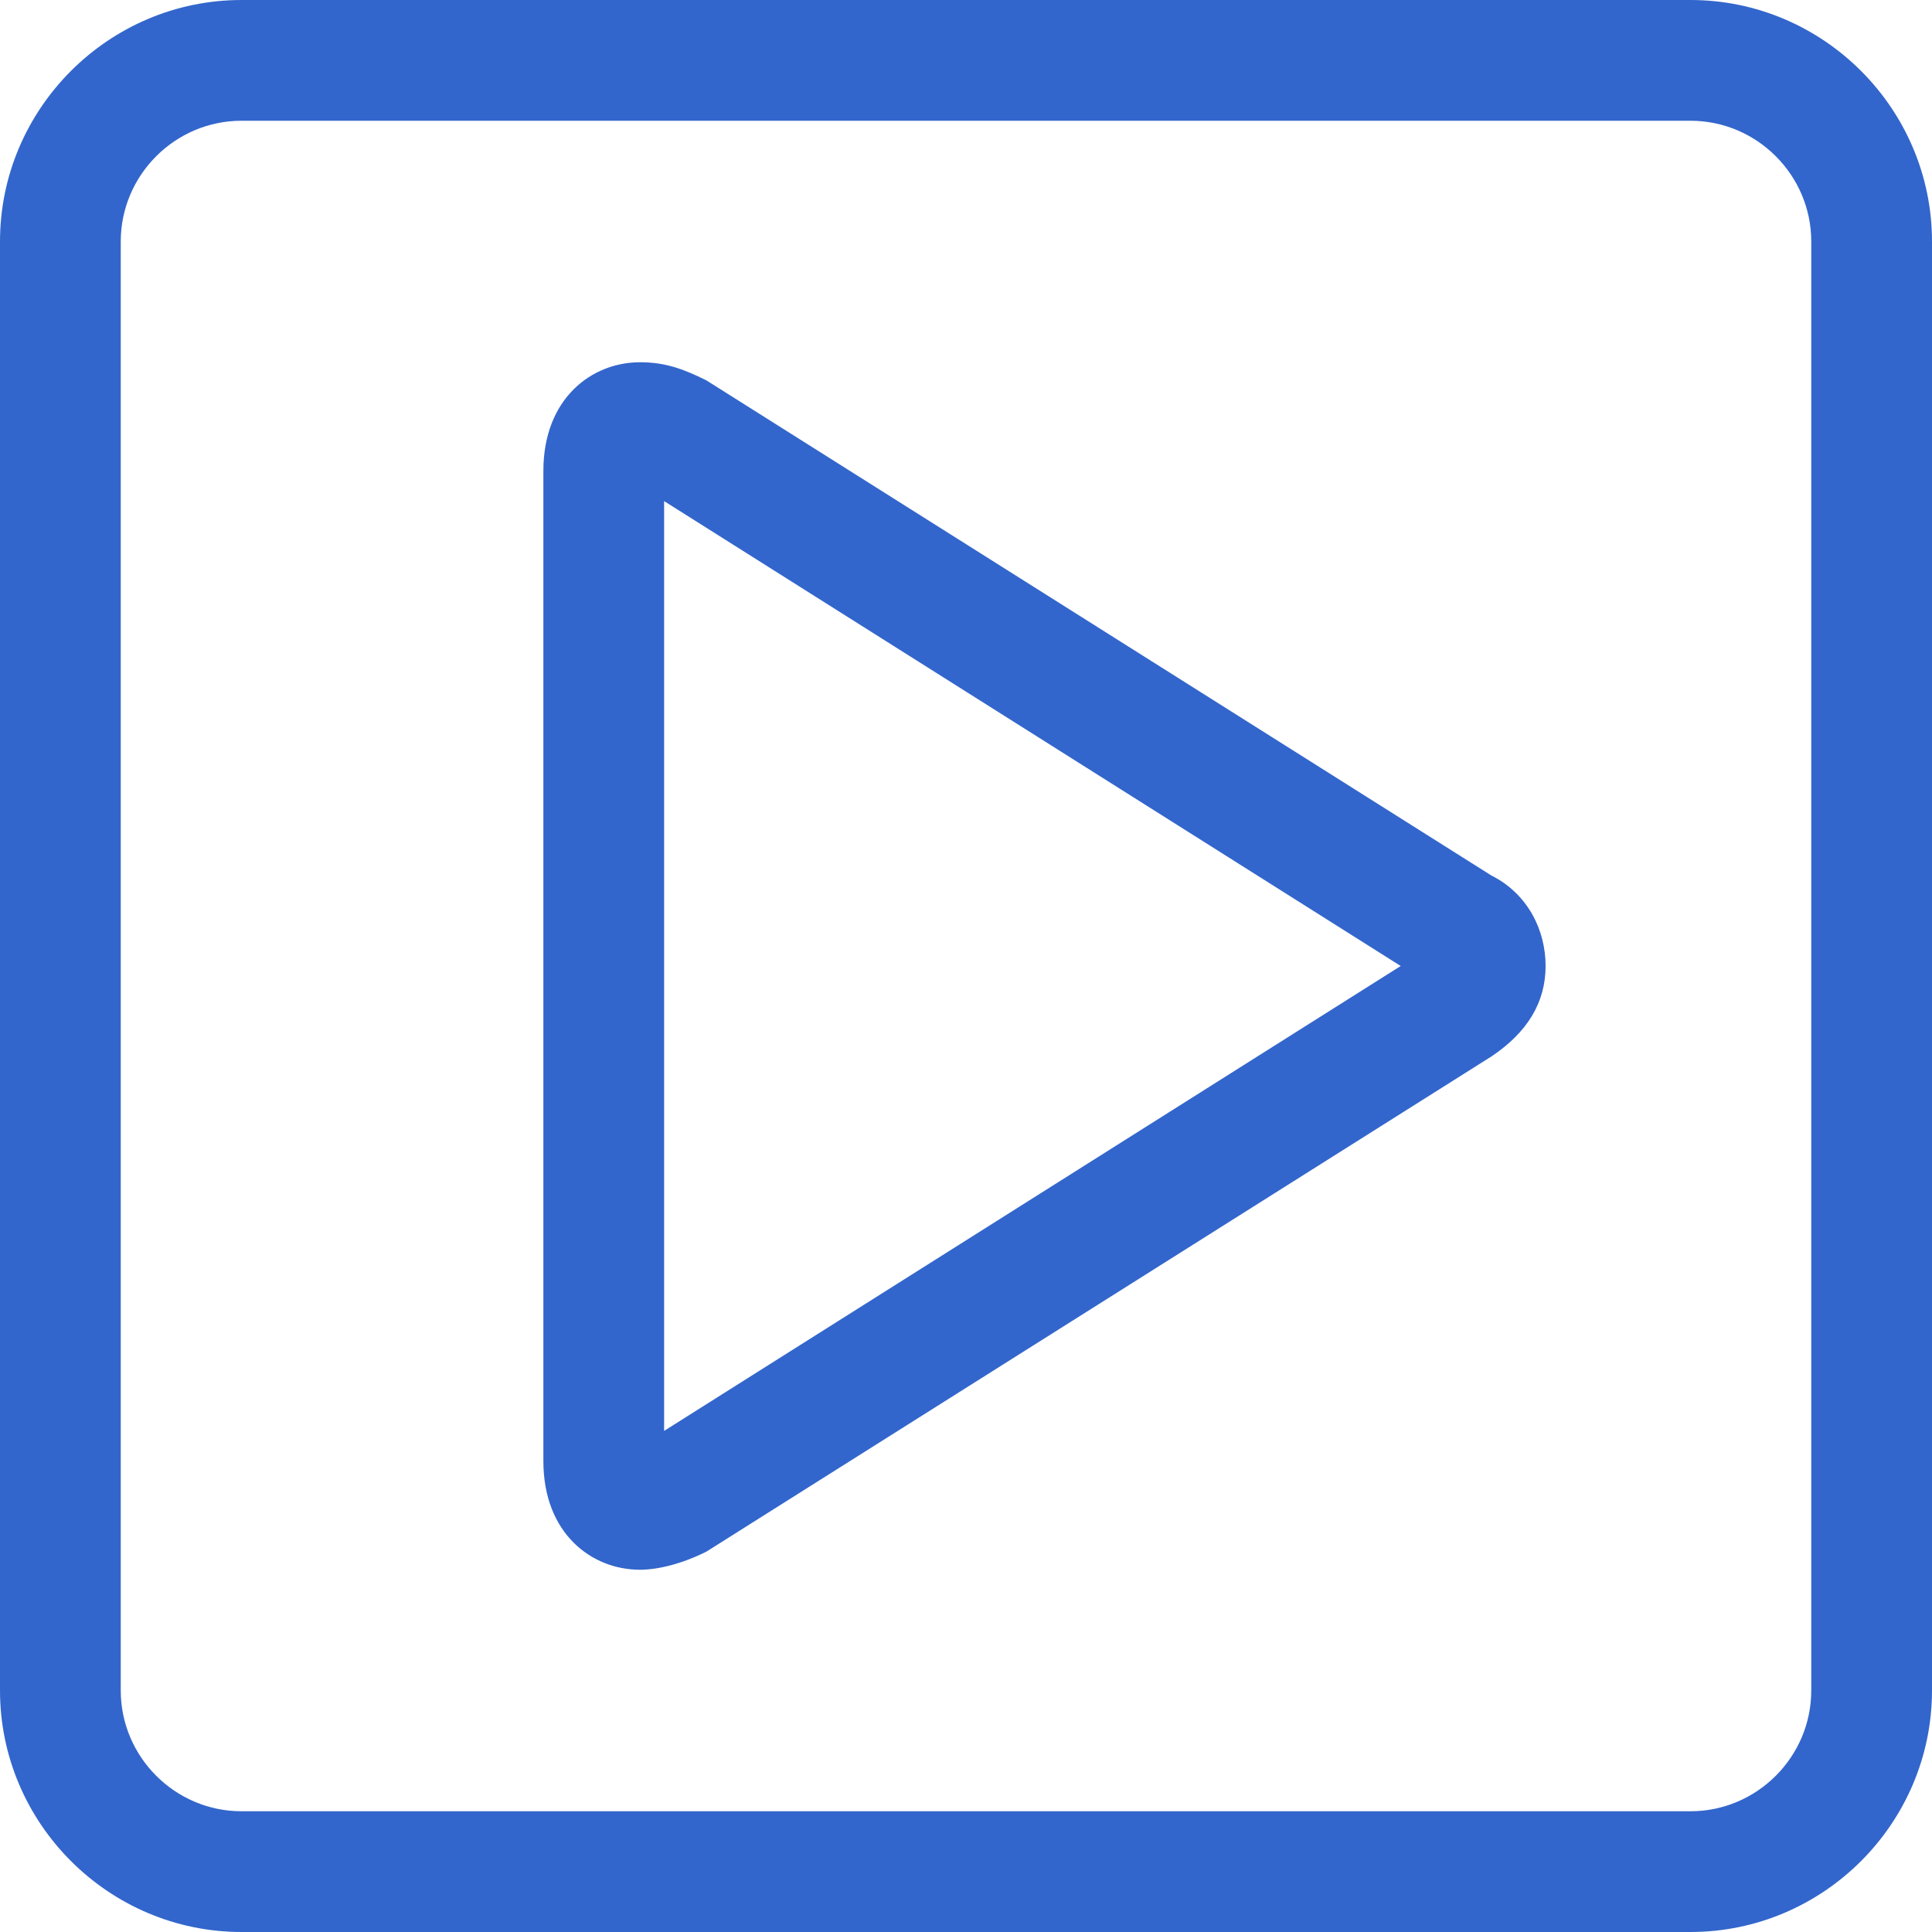
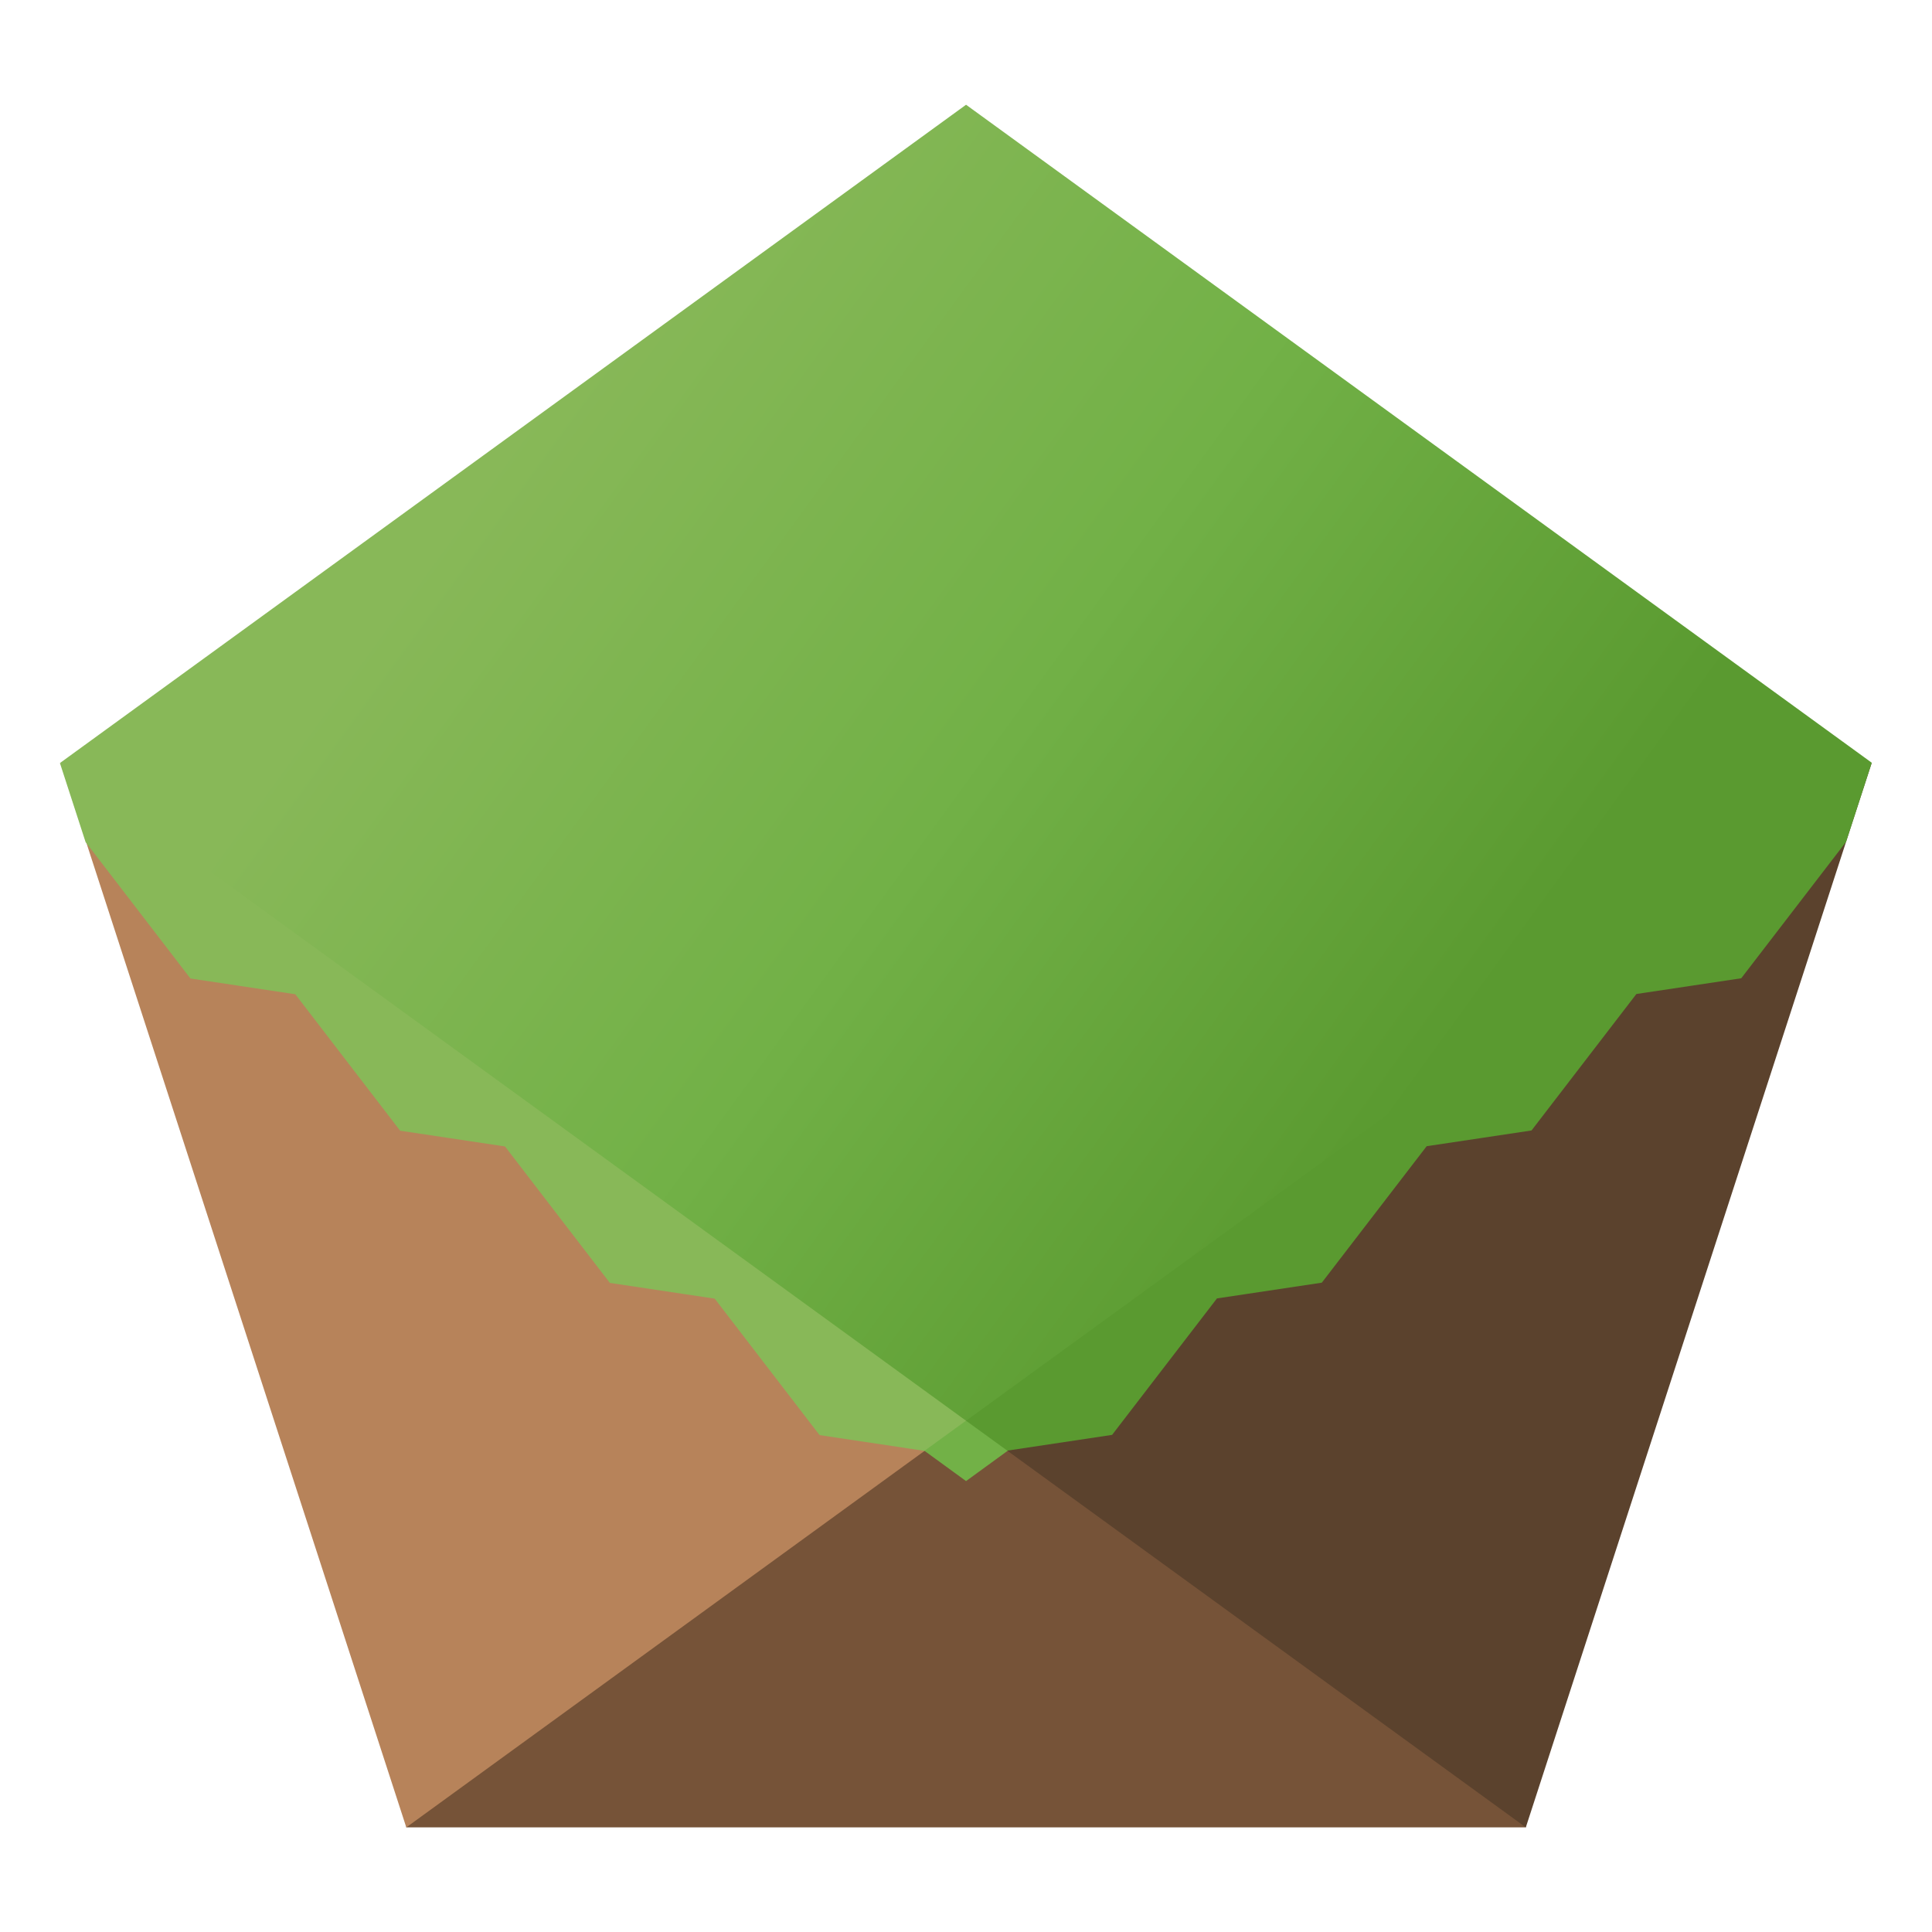
- <svg xmlns="http://www.w3.org/2000/svg" version="1.1" id="Calque_1" x="0px" y="0px" viewBox="0 0 32 32" enable-background="new 0 0 32 32" xml:space="preserve">
+ <svg xmlns="http://www.w3.org/2000/svg" width="64" height="64" version="1.1" viewBox="0 0 16.933 16.933">
+   <defs>
+     <linearGradient id="linearGradient84726" x1="4.498" x2="12.435" y1="3.801" y2="9.568" gradientUnits="userSpaceOnUse">
+       <stop stop-color="#88b858" offset="0" />
+       <stop stop-color="#72b147" offset=".5" />
+       <stop stop-color="#5a9a30" offset="1" />
+     </linearGradient>
+   </defs>
  <g>
-     <path fill-rule="evenodd" clip-rule="evenodd" fill="#3366CC" d="M28,32H4c-2.2,0-4-1.8-4-4V4c0-2.2,1.8-4,4-4h24c2.2,0,4,1.8,4,4   v24C32,30.2,30.2,32,28,32z M30,4c0-1.1-0.9-2-2-2H4C2.9,2,2,2.9,2,4v24c0,1.1,0.9,2,2,2h24c1.1,0,2-0.9,2-2V4z" />
-     <g>
-       <path fill="#3366CC" d="M10.6,26C9.8,26,9,25.4,9,24.2V7.8C9,6.6,9.8,6,10.6,6c0.4,0,0.7,0.1,1.1,0.3l13,8.2    c0.6,0.3,0.9,0.9,0.9,1.5s-0.3,1.1-0.9,1.5l-13,8.2C11.3,25.9,10.9,26,10.6,26z M11,8.3l0,15.4L23.2,16L11,8.3z" />
-     </g>
+     <path d="m3.561 16.016s0-3.564 4.906-3.564c4.907 0 4.906 3.564 4.906 3.564z" fill="#765338" />
+     <path d="m8.467 12.452-4.906 3.564-3.032-9.331z" fill="#b7835a" />
+     <path d="m8.467 12.452 7.938-5.767-3.032 9.331z" fill="#5b422d" />
+     <path d="m8.831 12.716-0.364 0.265-0.364-0.265c0-0.265 0.364-0.265 0.364-0.265s0.364 0 0.364 0.265z" fill="#72b147" />
+     <path d="m8.467 12.452s-2e-7 -5.767 7.938-5.767l-0.225 0.693-0.919 1.196-0.919 0.138-0.919 1.196-0.919 0.138-0.919 1.196-0.919 0.138-0.919 1.196-0.919 0.138z" fill="#5a9a30" />
+     <path d="m8.102 12.716-0.919-0.138-0.919-1.196-0.919-0.138-0.919-1.196-0.919-0.138-0.919-1.196-0.919-0.138-0.919-1.196-0.225-0.693c7.938 1e-7 7.938 5.767 7.938 5.767z" fill="#88b858" />
+     <path d="m0.529 6.685 7.938 5.767 7.938-5.767-7.938-5.767z" fill="url(#linearGradient84726)" />
  </g>
+   <path d="m0.754 7.377-0.225-0.693 7.938 5.767 7.938-5.767-0.225 0.693-7.712 5.603z" fill-opacity="0" />
</svg>
